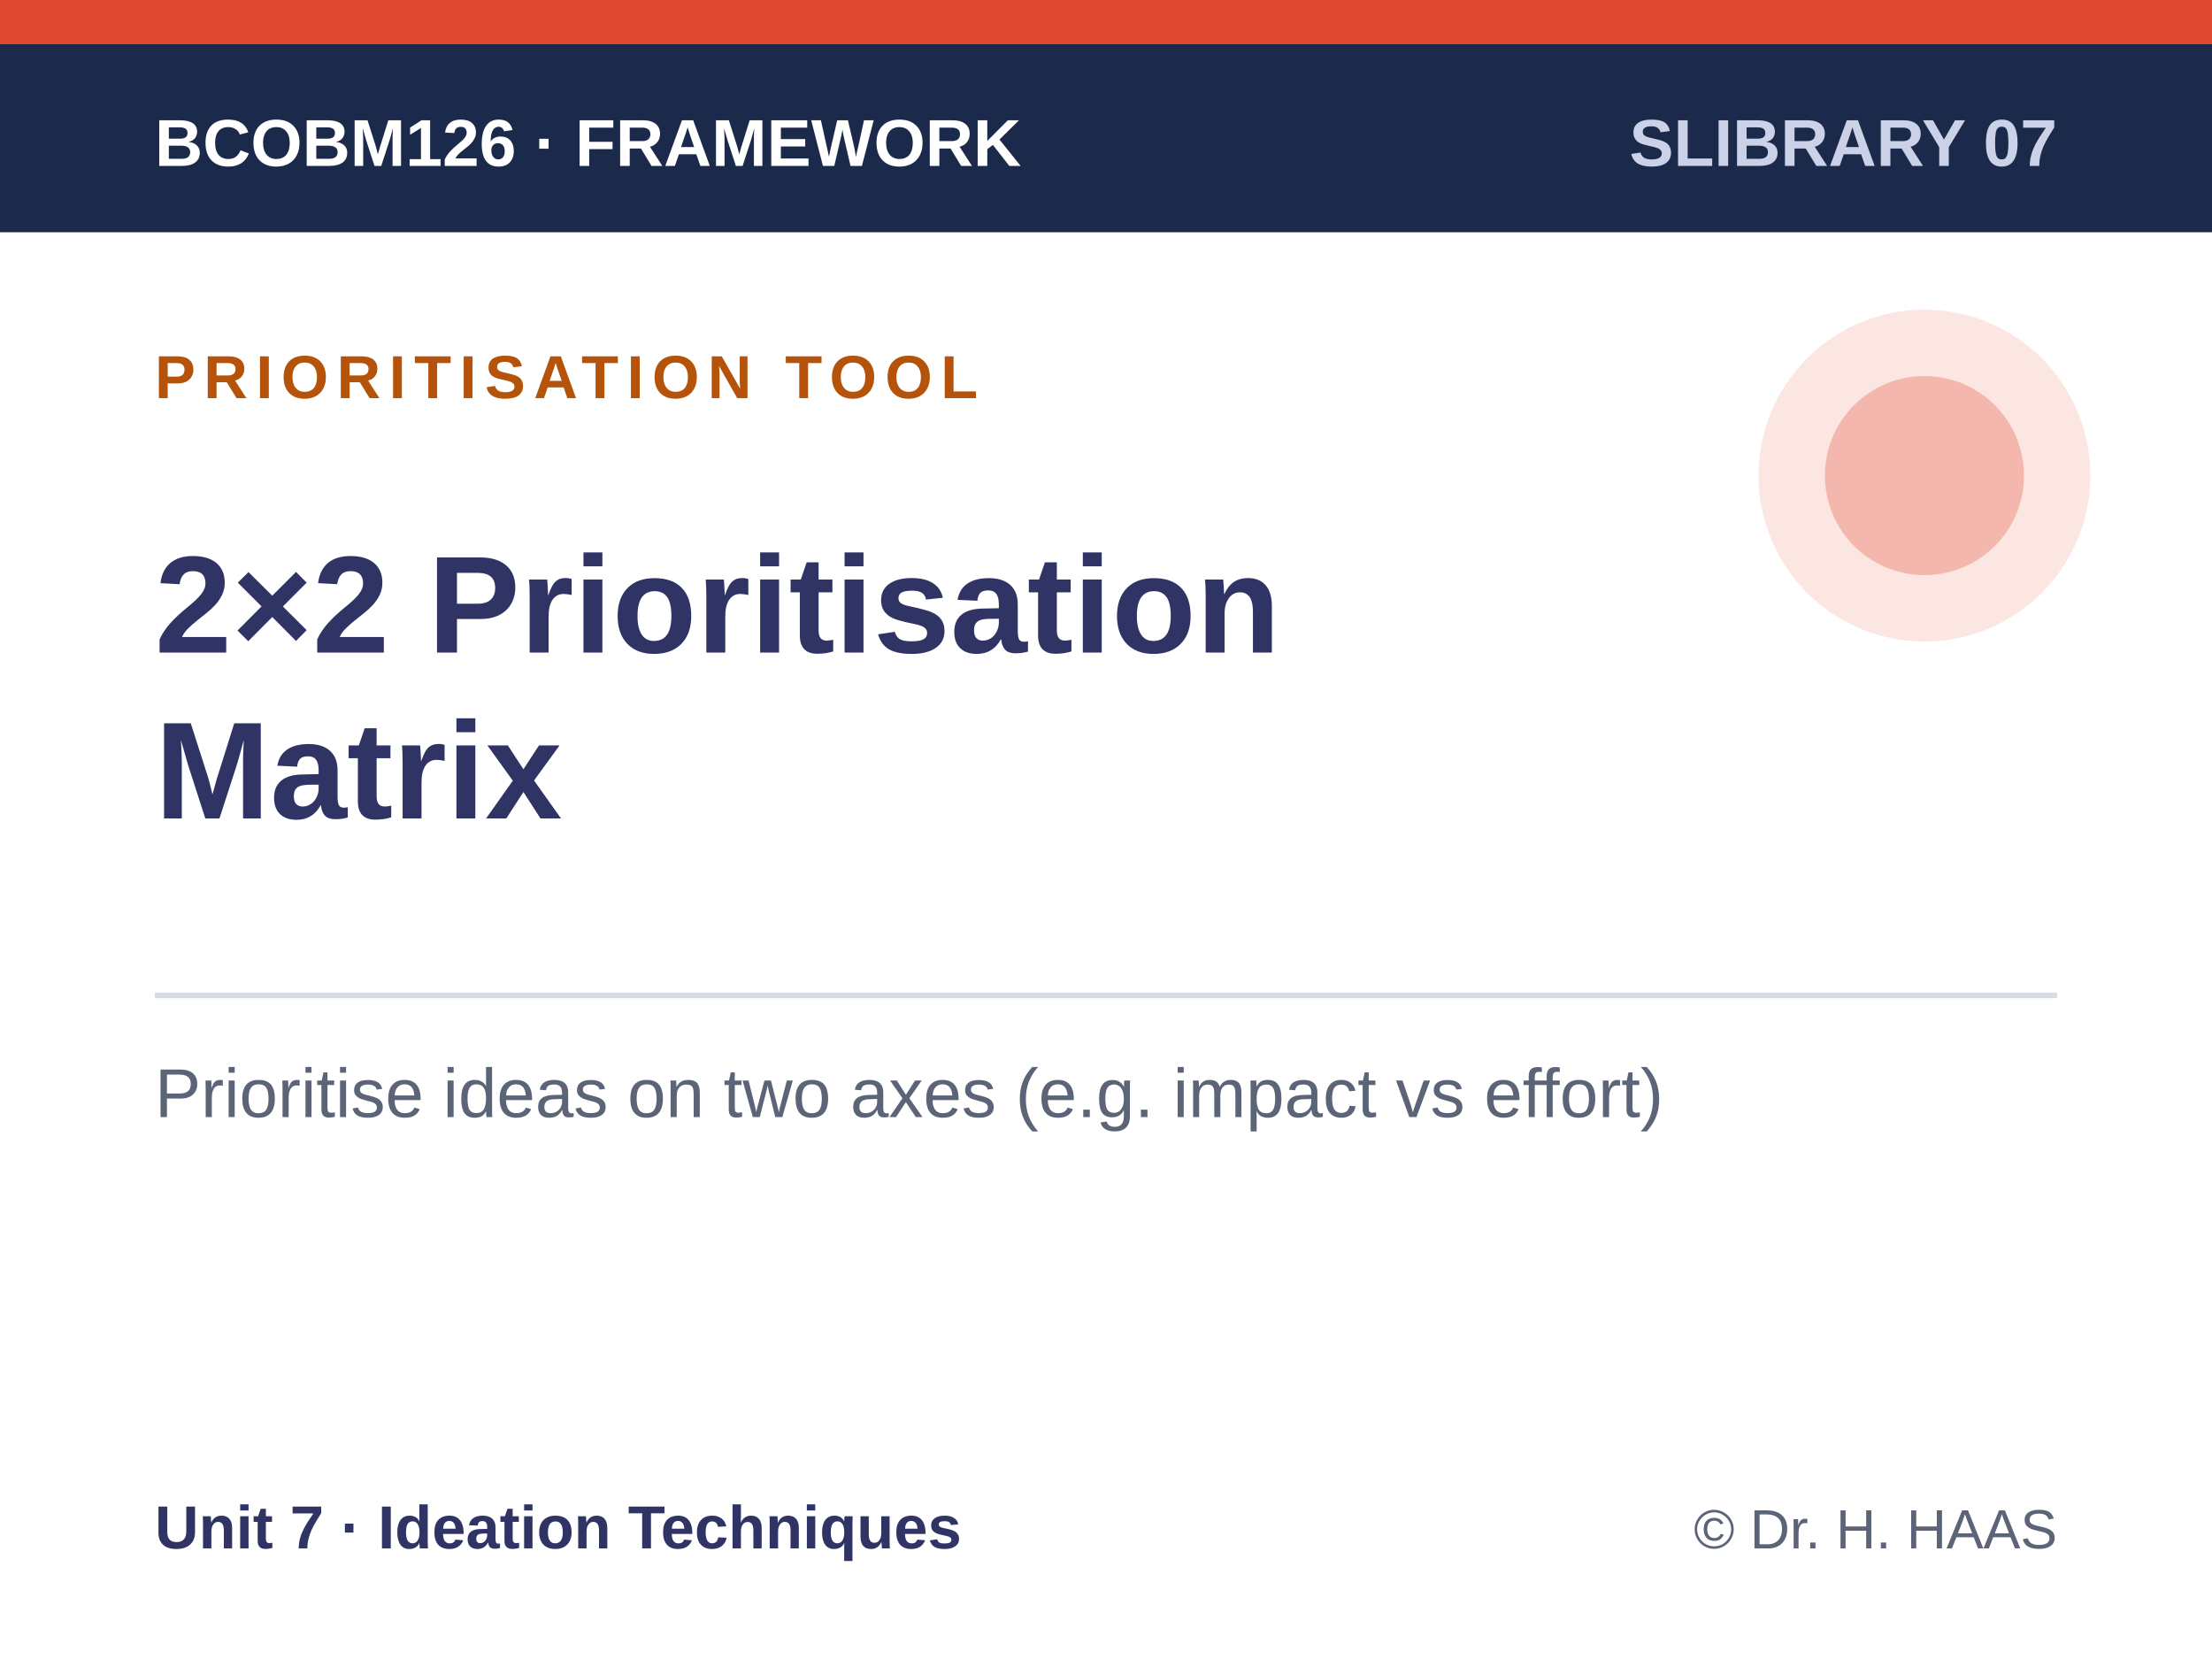
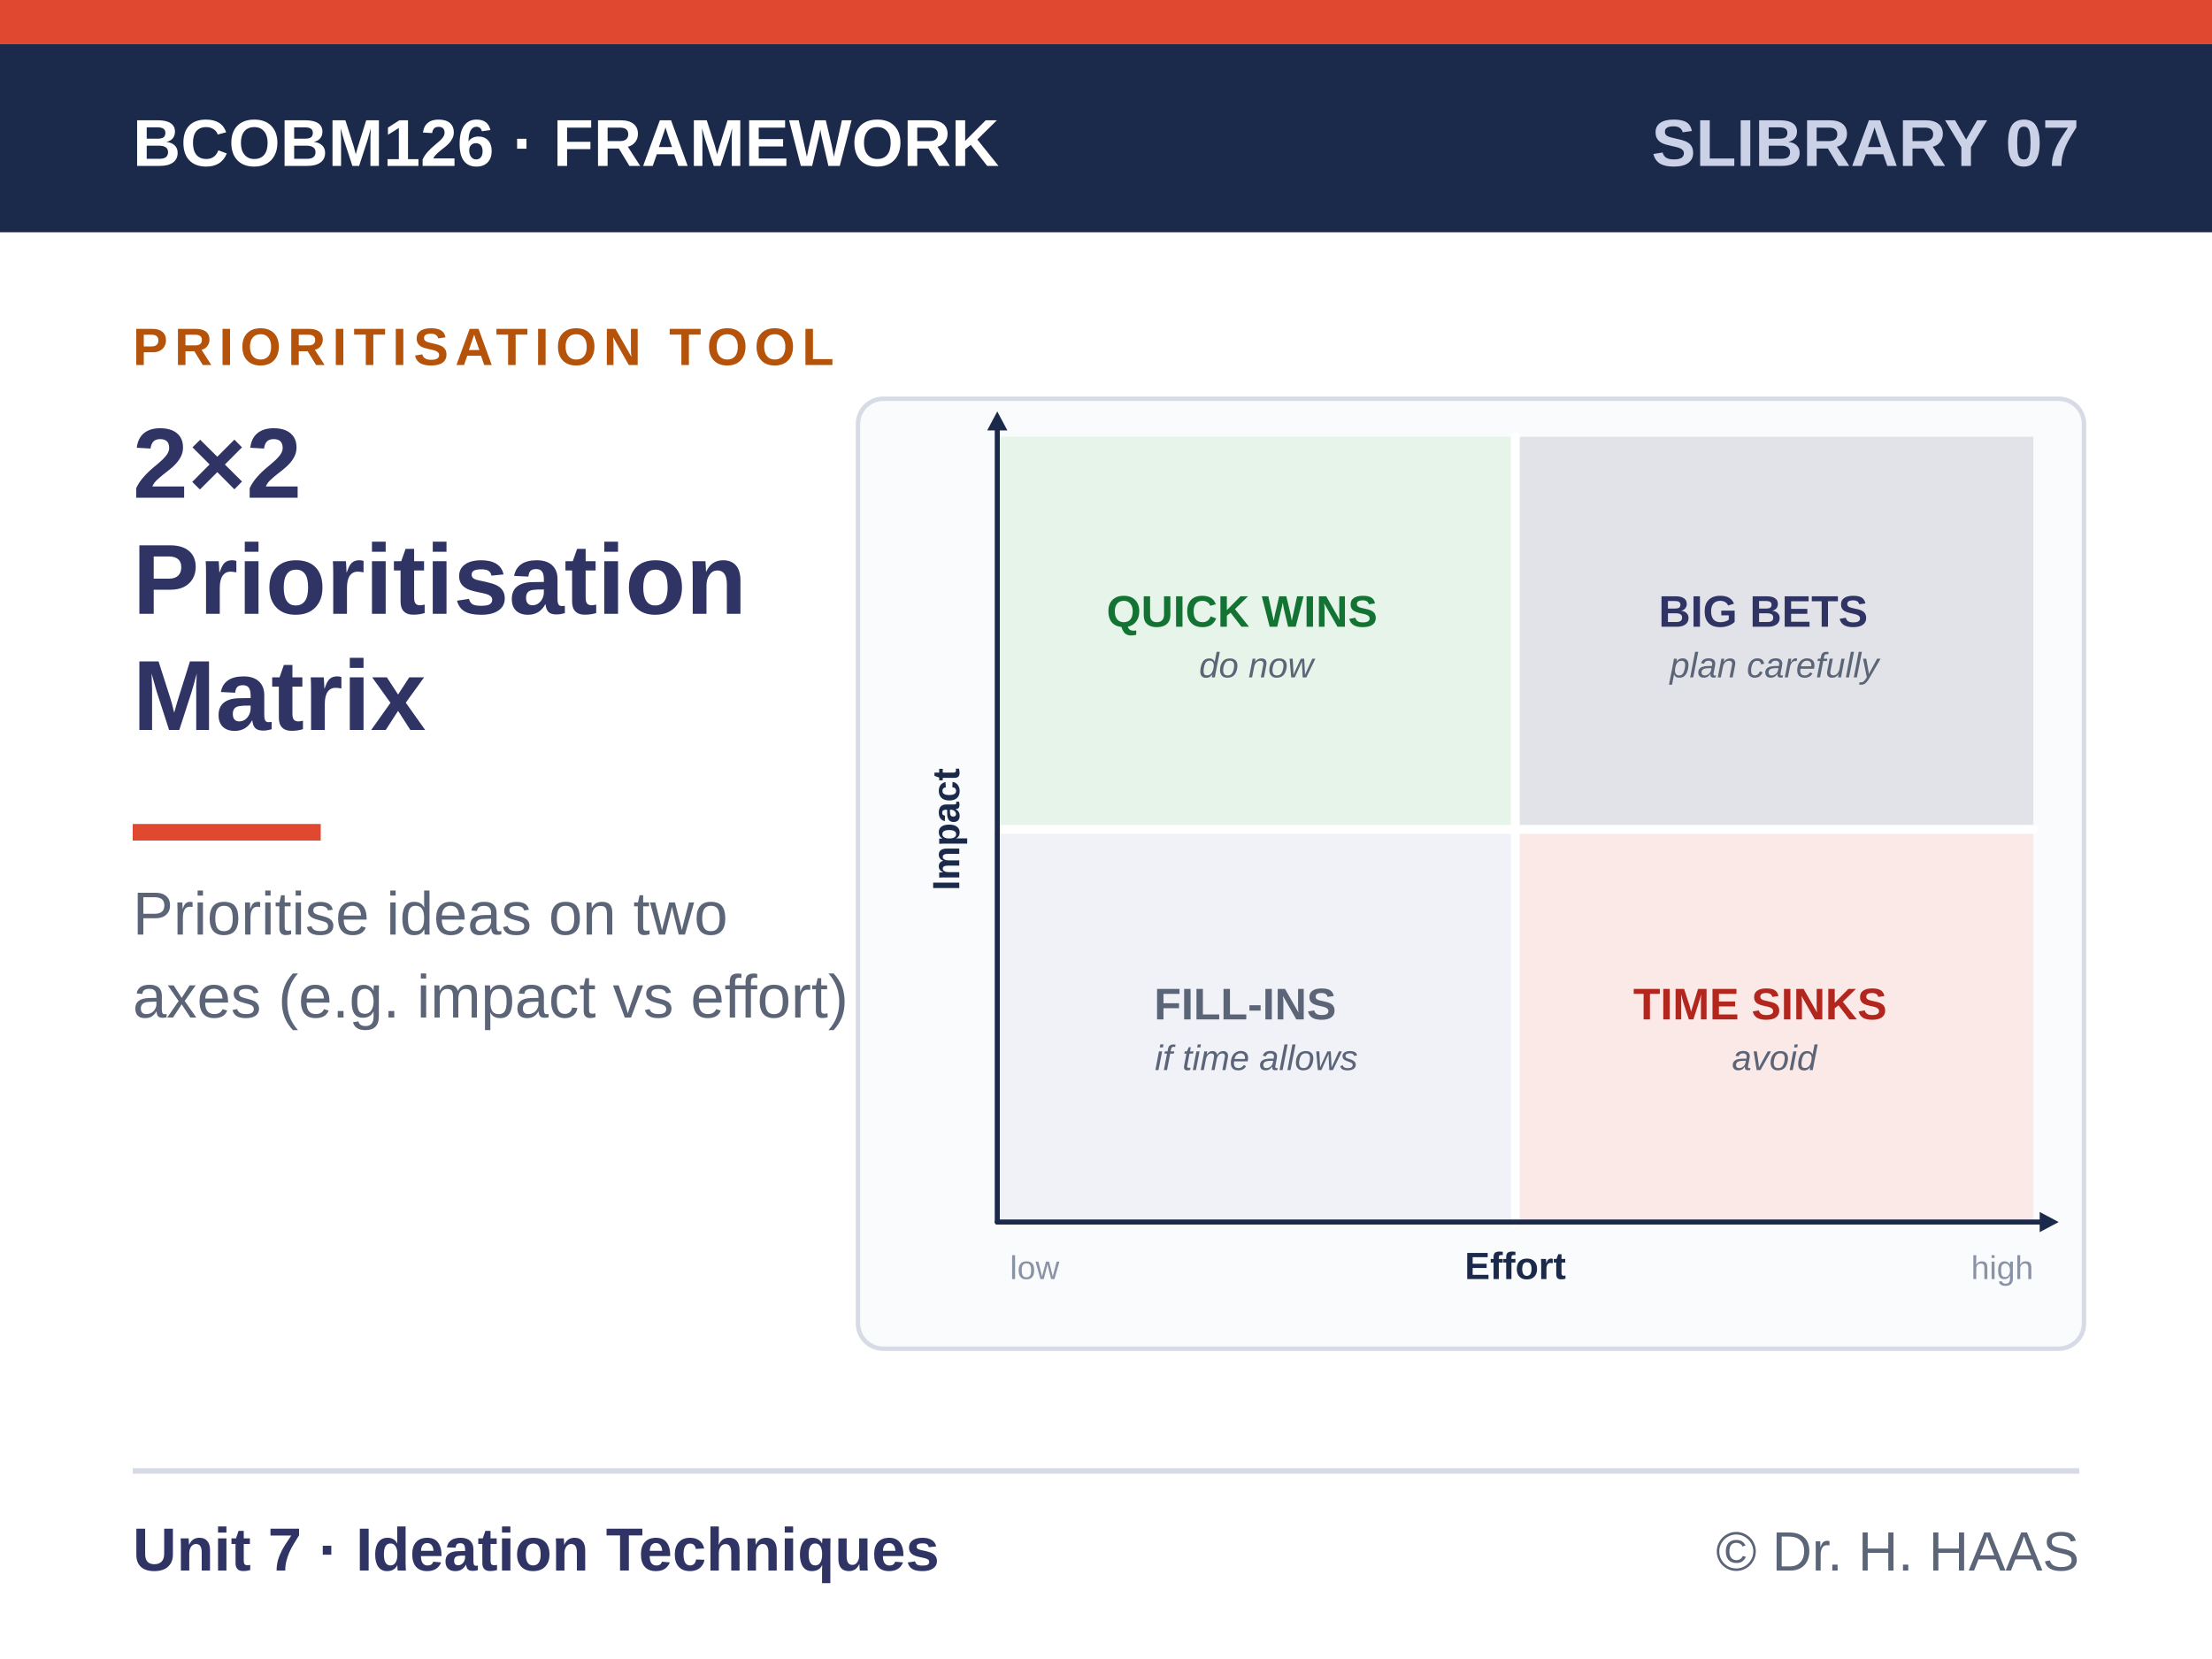
<svg xmlns="http://www.w3.org/2000/svg" viewBox="0 0 400 300" width="400" height="300" role="img" aria-label="2×2 Prioritisation Matrix framework thumbnail">
  <rect width="400" height="300" fill="#ffffff" />
  <rect width="400" height="8" fill="#e0492f" />
  <rect x="0" y="8" width="400" height="34" fill="#1B2A4A" />
-   <text x="28" y="30" font-family="Arial, Helvetica, sans-serif" font-size="12" font-weight="700" fill="#ffffff">BCOBM126 · FRAMEWORK</text>
-   <text x="372" y="30" text-anchor="end" font-family="Arial, Helvetica, sans-serif" font-size="12" font-weight="700" fill="#cbd2e8">SLIBRARY 07</text>
-   <circle cx="348" cy="86" r="30" fill="#e0492f" opacity="0.14" />
-   <circle cx="348" cy="86" r="18" fill="#e0492f" opacity="0.30" />
-   <text x="28" y="72" font-family="Arial, Helvetica, sans-serif" font-size="11" font-weight="700" letter-spacing="1.5" fill="#B45309">PRIORITISATION TOOL</text>
-   <text x="28" y="118" font-family="Arial, Helvetica, sans-serif" font-size="25" font-weight="700" fill="#2F3465">
-     <tspan x="28" dy="0">2×2 Prioritisation</tspan>
-     <tspan x="28" dy="30">Matrix</tspan>
-   </text>
-   <line x1="28" y1="180" x2="372" y2="180" stroke="#d7dbe6" stroke-width="1" />
-   <text x="28" y="202" font-family="Arial, Helvetica, sans-serif" font-size="12.5" fill="#5b6577">Prioritise ideas on two axes (e.g. impact vs effort)</text>
-   <text x="28" y="280" font-family="Arial, Helvetica, sans-serif" font-size="11" font-weight="700" fill="#2F3465">Unit 7 · Ideation Techniques</text>
-   <text x="372" y="280" text-anchor="end" font-family="Arial, Helvetica, sans-serif" font-size="10" fill="#5b6577">© Dr. H. HAAS</text>
+   <text x="24" y="30" font-family="Arial, Helvetica, sans-serif" font-size="12" font-weight="700" fill="#ffffff">BCOBM126 · FRAMEWORK</text>
+   <text x="376" y="30" text-anchor="end" font-family="Arial, Helvetica, sans-serif" font-size="12" font-weight="700" fill="#cbd2e8">SLIBRARY 07</text>
+   <text x="24" y="66" font-family="Arial, Helvetica, sans-serif" font-size="9.5" font-weight="700" letter-spacing="1.2" fill="#B45309">PRIORITISATION TOOL</text>
+   <text x="24" y="90" font-family="Arial, Helvetica, sans-serif" font-size="18" font-weight="700" fill="#2F3465">2×2</text>
+   <text x="24" y="111" font-family="Arial, Helvetica, sans-serif" font-size="18" font-weight="700" fill="#2F3465">Prioritisation</text>
+   <text x="24" y="132" font-family="Arial, Helvetica, sans-serif" font-size="18" font-weight="700" fill="#2F3465">Matrix</text>
+   <rect x="24" y="149" width="34" height="3" fill="#e0492f" />
+   <text x="24" y="169" font-family="Arial, Helvetica, sans-serif" font-size="11" fill="#5b6577">Prioritise ideas on two</text>
+   <text x="24" y="184" font-family="Arial, Helvetica, sans-serif" font-size="11" fill="#5b6577">axes (e.g. impact vs effort)</text>
+   <svg x="154.0" y="58.0" width="224.0" height="200.0" preserveAspectRatio="xMidYMid meet" version="1.1" viewBox="0 0 195.6 152">
+     <path transform="matrix(1,0,0,-1,1,151)" d="M4 0H189.6C191.811 0 193.6 1.789 193.6 4V146C193.6 148.211 191.811 150 189.6 150H4C1.789 150 0 148.211 0 146V4C0 1.789 1.789 0 4 0Z" fill="#fafbfd" fill-rule="evenodd" />
+     <path transform="matrix(1,0,0,-1,1,151)" stroke-width=".7" stroke-linecap="butt" stroke-miterlimit="10" stroke-linejoin="miter" fill="none" stroke="#d7dbe6" d="M4 0H189.6C191.811 0 193.6 1.789 193.6 4V146C193.6 148.211 191.811 150 189.6 150H4C1.789 150 0 148.211 0 146V4C0 1.789 1.789 0 4 0Z" />
+     <path transform="matrix(1,0,0,-1,1,151)" d="M22 82H103.8V144H22Z" fill="#e6f4ea" fill-rule="evenodd" />
+     <text fill="#137333" xml:space="preserve" transform="matrix(1 0 -0 1 1 151)" font-size="7" font-family="Arial, Helvetica, sans-serif" font-weight="bold">
+       <tspan y="-114" x="39.261 45.208 50.761 53.208 58.761 64.316 66.761 73.87 76.316 81.87">QUICK WINS</tspan>
+     </text>
+     <text fill="#5b6577" xml:space="preserve" transform="matrix(1 0 -0 1 1 151)" font-size="5.6" font-family="Arial, Helvetica, sans-serif" font-style="italic">
+       <tspan y="-106" x="53.873 56.986 60.1 61.657 64.77 67.884">do now</tspan>
+     </text>
+     <path transform="matrix(1,0,0,-1,1,151)" d="M103.8 82H185.6V144H103.8Z" fill="#e2e3e9" fill-rule="evenodd" />
+     <text fill="#2f3465" xml:space="preserve" transform="matrix(1 0 -0 1 1 151)" font-size="7" font-family="Arial, Helvetica, sans-serif" font-weight="bold">
+       <tspan y="-114" x="126.419 131.974 134.419 140.365 142.811 148.365 153.535 158.311">BIG BETS</tspan>
+     </text>
+     <text fill="#5b6577" xml:space="preserve" transform="matrix(1 0 -0 1 1 151)" font-size="5.6" font-family="Arial, Helvetica, sans-serif" font-style="italic">
+       <tspan y="-106" x="128.205 131.319 132.562 135.676 138.789 140.346 143.146 146.26 148.124 151.238 152.795 155.908 157.152 158.395">plan carefully</tspan>
+     </text>
+     <path transform="matrix(1,0,0,-1,1,151)" d="M22 20H103.8V82H22Z" fill="#f1f2f7" fill-rule="evenodd" />
+     <text fill="#5b6577" xml:space="preserve" transform="matrix(1 0 -0 1 1 151)" font-size="7" font-family="Arial, Helvetica, sans-serif" font-weight="bold">
+       <tspan y="-52" x="46.761 51.538 53.984 58.761 63.538 66.37 68.816 74.37">FILL-INS</tspan>
+     </text>
+     <text fill="#5b6577" xml:space="preserve" transform="matrix(1 0 -0 1 1 151)" font-size="5.6" font-family="Arial, Helvetica, sans-serif" font-style="italic">
+       <tspan y="-44" x="46.876 48.119 49.676 51.232 52.789 54.032 58.697 61.811 63.368 66.481 67.724 68.968 72.081 76.124">if time allows</tspan>
+     </text>
+     <path transform="matrix(1,0,0,-1,1,151)" d="M103.8 20H185.6V82H103.8Z" fill="#fbe9e7" fill-rule="evenodd" />
+     <text fill="#b3261e" xml:space="preserve" transform="matrix(1 0 -0 1 1 151)" font-size="7" font-family="Arial, Helvetica, sans-serif" font-weight="bold">
+       <tspan y="-52" x="122.419 127.197 129.643 135.974 141.143 143.589 148.757 151.203 156.757 162.312">TIME SINKS</tspan>
+     </text>
+     <text fill="#5b6577" xml:space="preserve" transform="matrix(1 0 -0 1 1 151)" font-size="5.6" font-family="Arial, Helvetica, sans-serif" font-style="italic">
+       <tspan y="-44" x="138.008 141.122 143.922 147.035 148.278">avoid</tspan>
+     </text>
+     <path transform="matrix(1,0,0,-1,1,151)" stroke-width="1.4" stroke-linecap="round" stroke-miterlimit="10" stroke-linejoin="miter" fill="none" stroke="#ffffff" d="M103.8 20V144" />
+     <path transform="matrix(1,0,0,-1,1,151)" stroke-width="1.4" stroke-linecap="round" stroke-miterlimit="10" stroke-linejoin="miter" fill="none" stroke="#ffffff" d="M22 82H185.6" />
+     <path transform="matrix(1,0,0,-1,1,151)" stroke-width=".8" stroke-linecap="round" stroke-miterlimit="10" stroke-linejoin="miter" fill="none" stroke="#1b2a4a" d="M22 20H187.56" />
+     <path transform="matrix(1,0,0,-1,1,151)" d="M189.6 20 186.598 21.596V18.404Z" fill="#1b2a4a" fill-rule="evenodd" />
+     <path transform="matrix(1,0,0,-1,1,151)" stroke-width=".8" stroke-linecap="round" stroke-miterlimit="10" stroke-linejoin="miter" fill="none" stroke="#1b2a4a" d="M22 20V145.96" />
+     <path transform="matrix(1,0,0,-1,1,151)" d="M22 148 20.404 144.998H23.596Z" fill="#1b2a4a" fill-rule="evenodd" />
+     <text fill="#1b2a4a" xml:space="preserve" transform="matrix(1 0 -0 1 1 151)" font-size="6" font-family="Arial, Helvetica, sans-serif" font-weight="bold">
+       <tspan y="-11" x="95.802 99.804 101.802 103.8 107.466 109.8">Effort</tspan>
+     </text>
+     <text fill="#8a93a6" xml:space="preserve" transform="matrix(1 0 -0 1 1 151)" font-size="5.2" font-family="Arial, Helvetica, sans-serif">
+       <tspan y="-11" x="24 25.154 28.046">low</tspan>
+     </text>
+     <text fill="#8a93a6" xml:space="preserve" transform="matrix(1 0 -0 1 1 151)" font-size="5.2" font-family="Arial, Helvetica, sans-serif">
+       <tspan y="-11" x="175.772 178.663 179.818 182.709">high</tspan>
+     </text>
+     <text fill="#1b2a4a" xml:space="preserve" transform="matrix(0 -1 1 0 17 69)" font-size="6" font-family="Arial, Helvetica, sans-serif" font-weight="bold">
+       <tspan y="0" x="-9.669 -8.001 -2.667 .999 4.335 7.671">Impact</tspan>
+     </text>
+   </svg>
+   <line x1="24" y1="266" x2="376" y2="266" stroke="#d7dbe6" stroke-width="1" />
+   <text x="24" y="284" font-family="Arial, Helvetica, sans-serif" font-size="11" font-weight="700" fill="#2F3465">Unit 7 · Ideation Techniques</text>
+   <text x="376" y="284" text-anchor="end" font-family="Arial, Helvetica, sans-serif" font-size="10" fill="#5b6577">© Dr. H. HAAS</text>
</svg>
